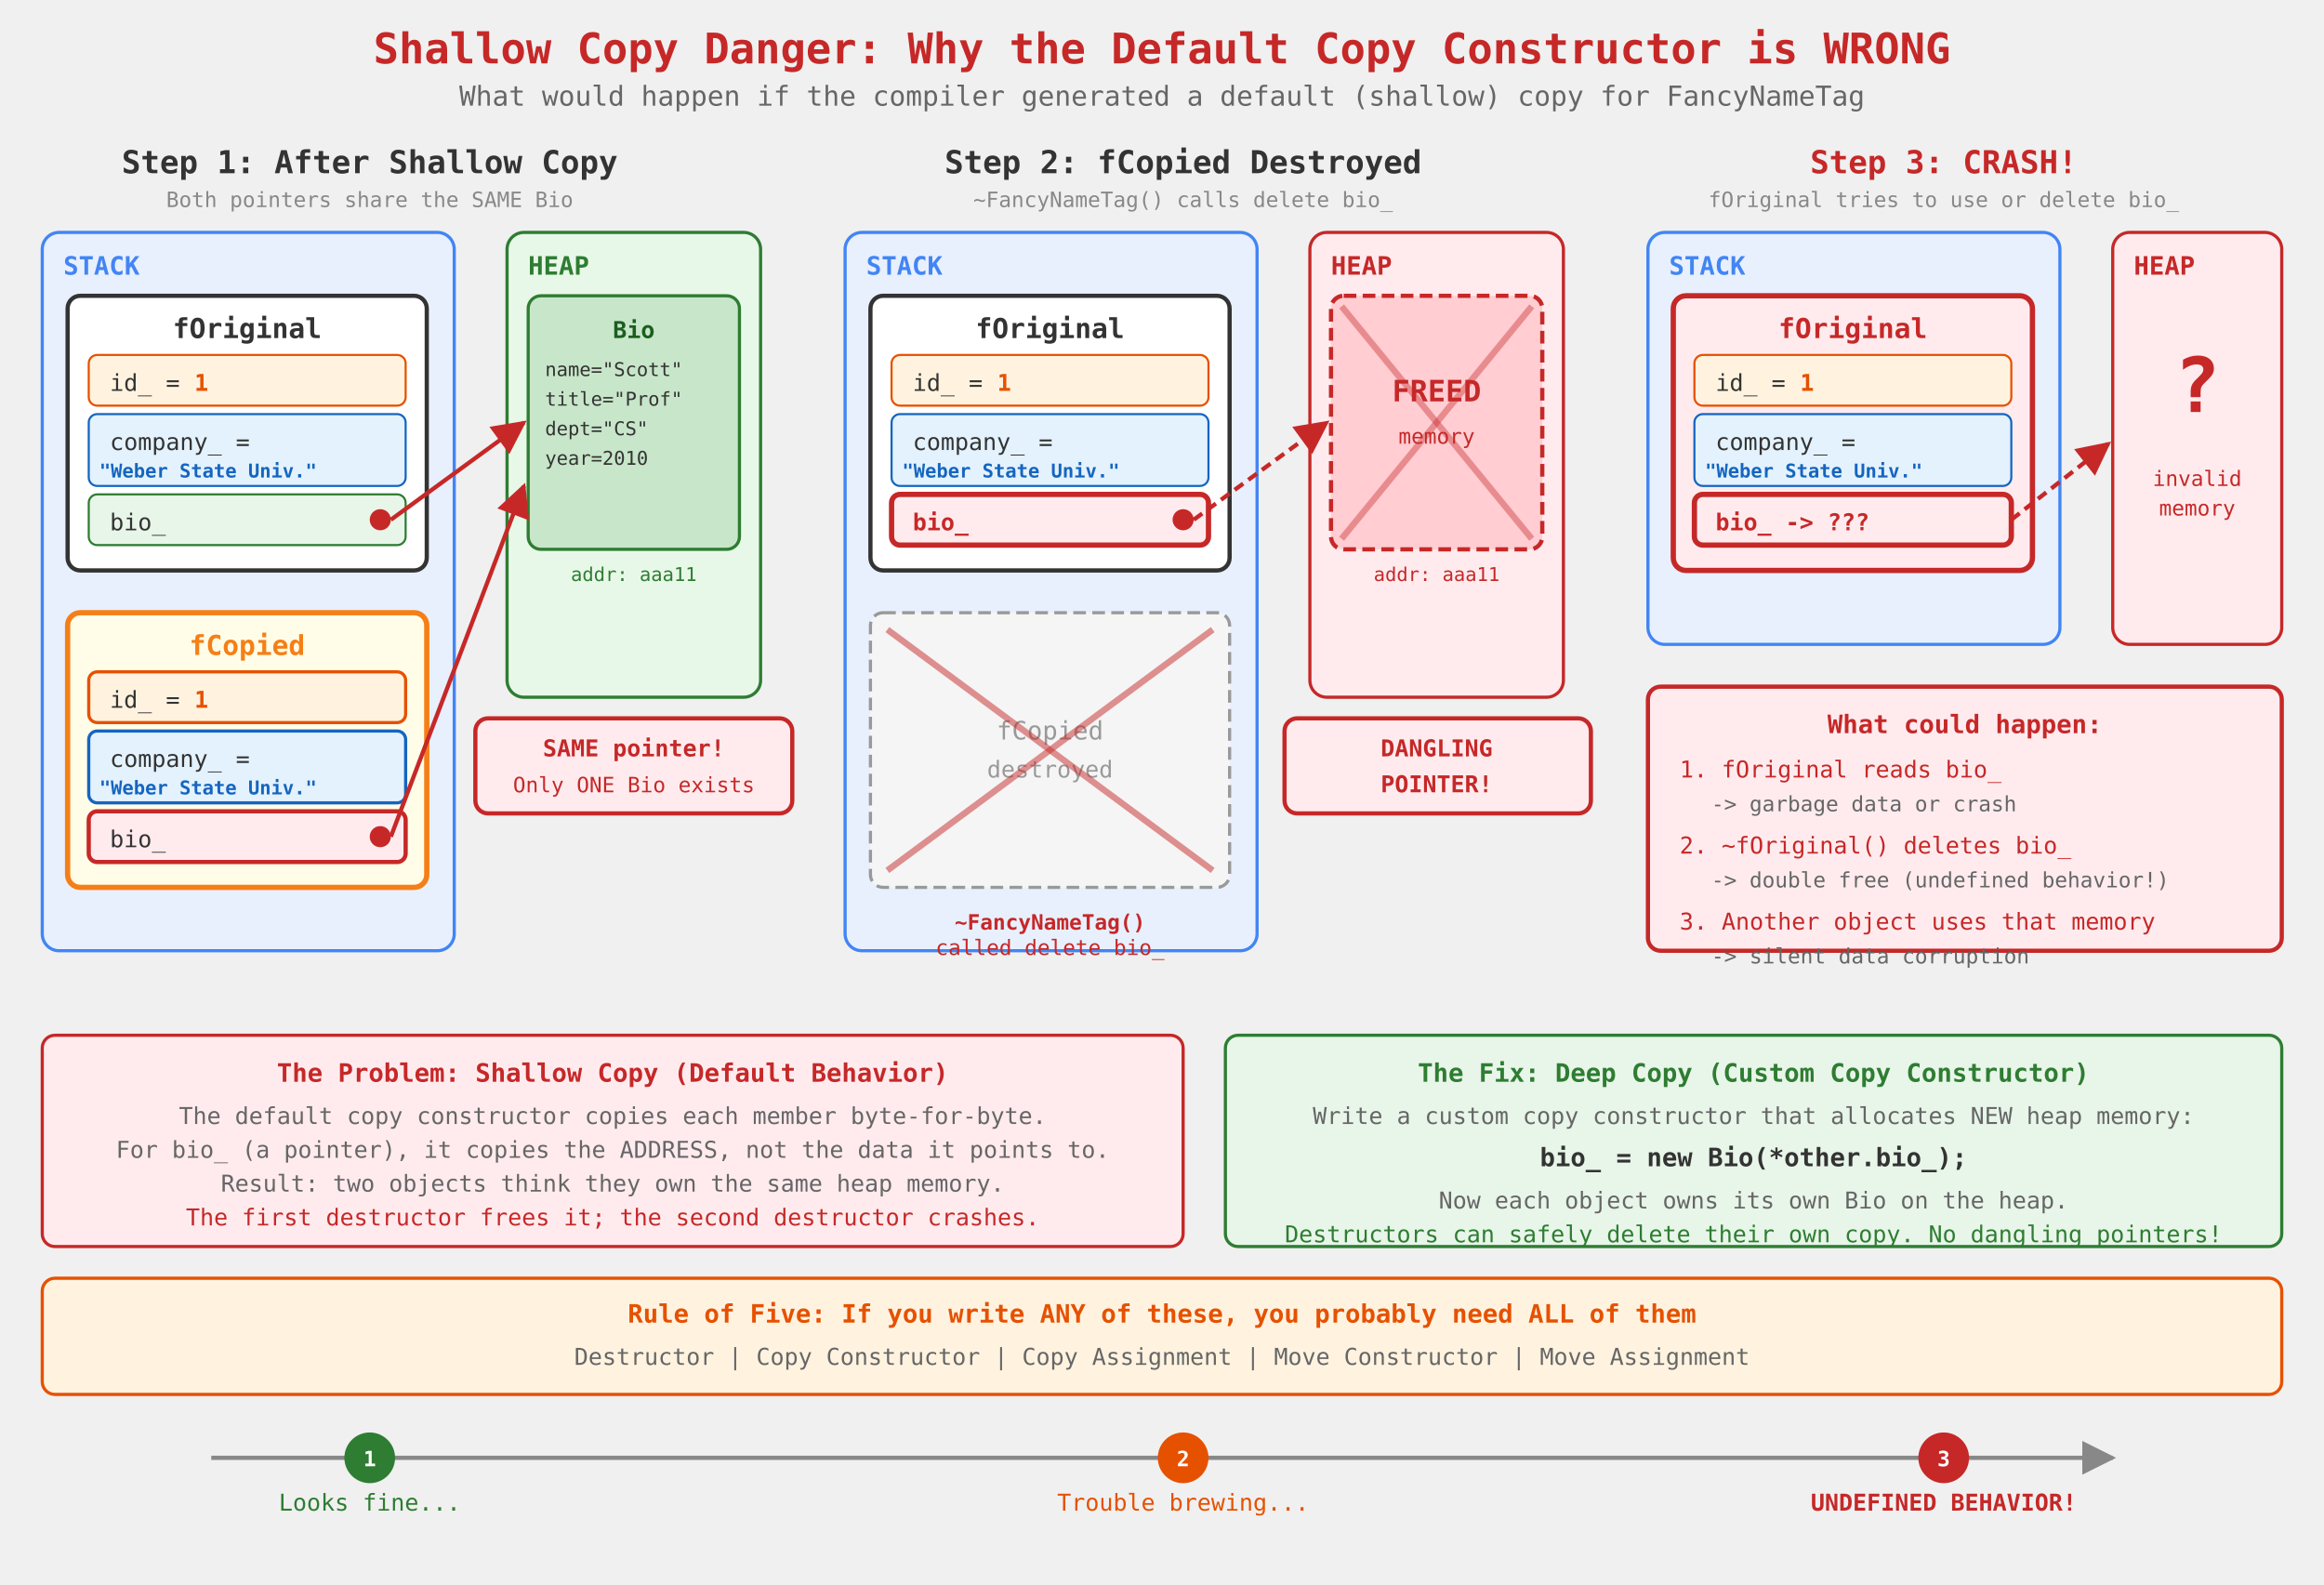
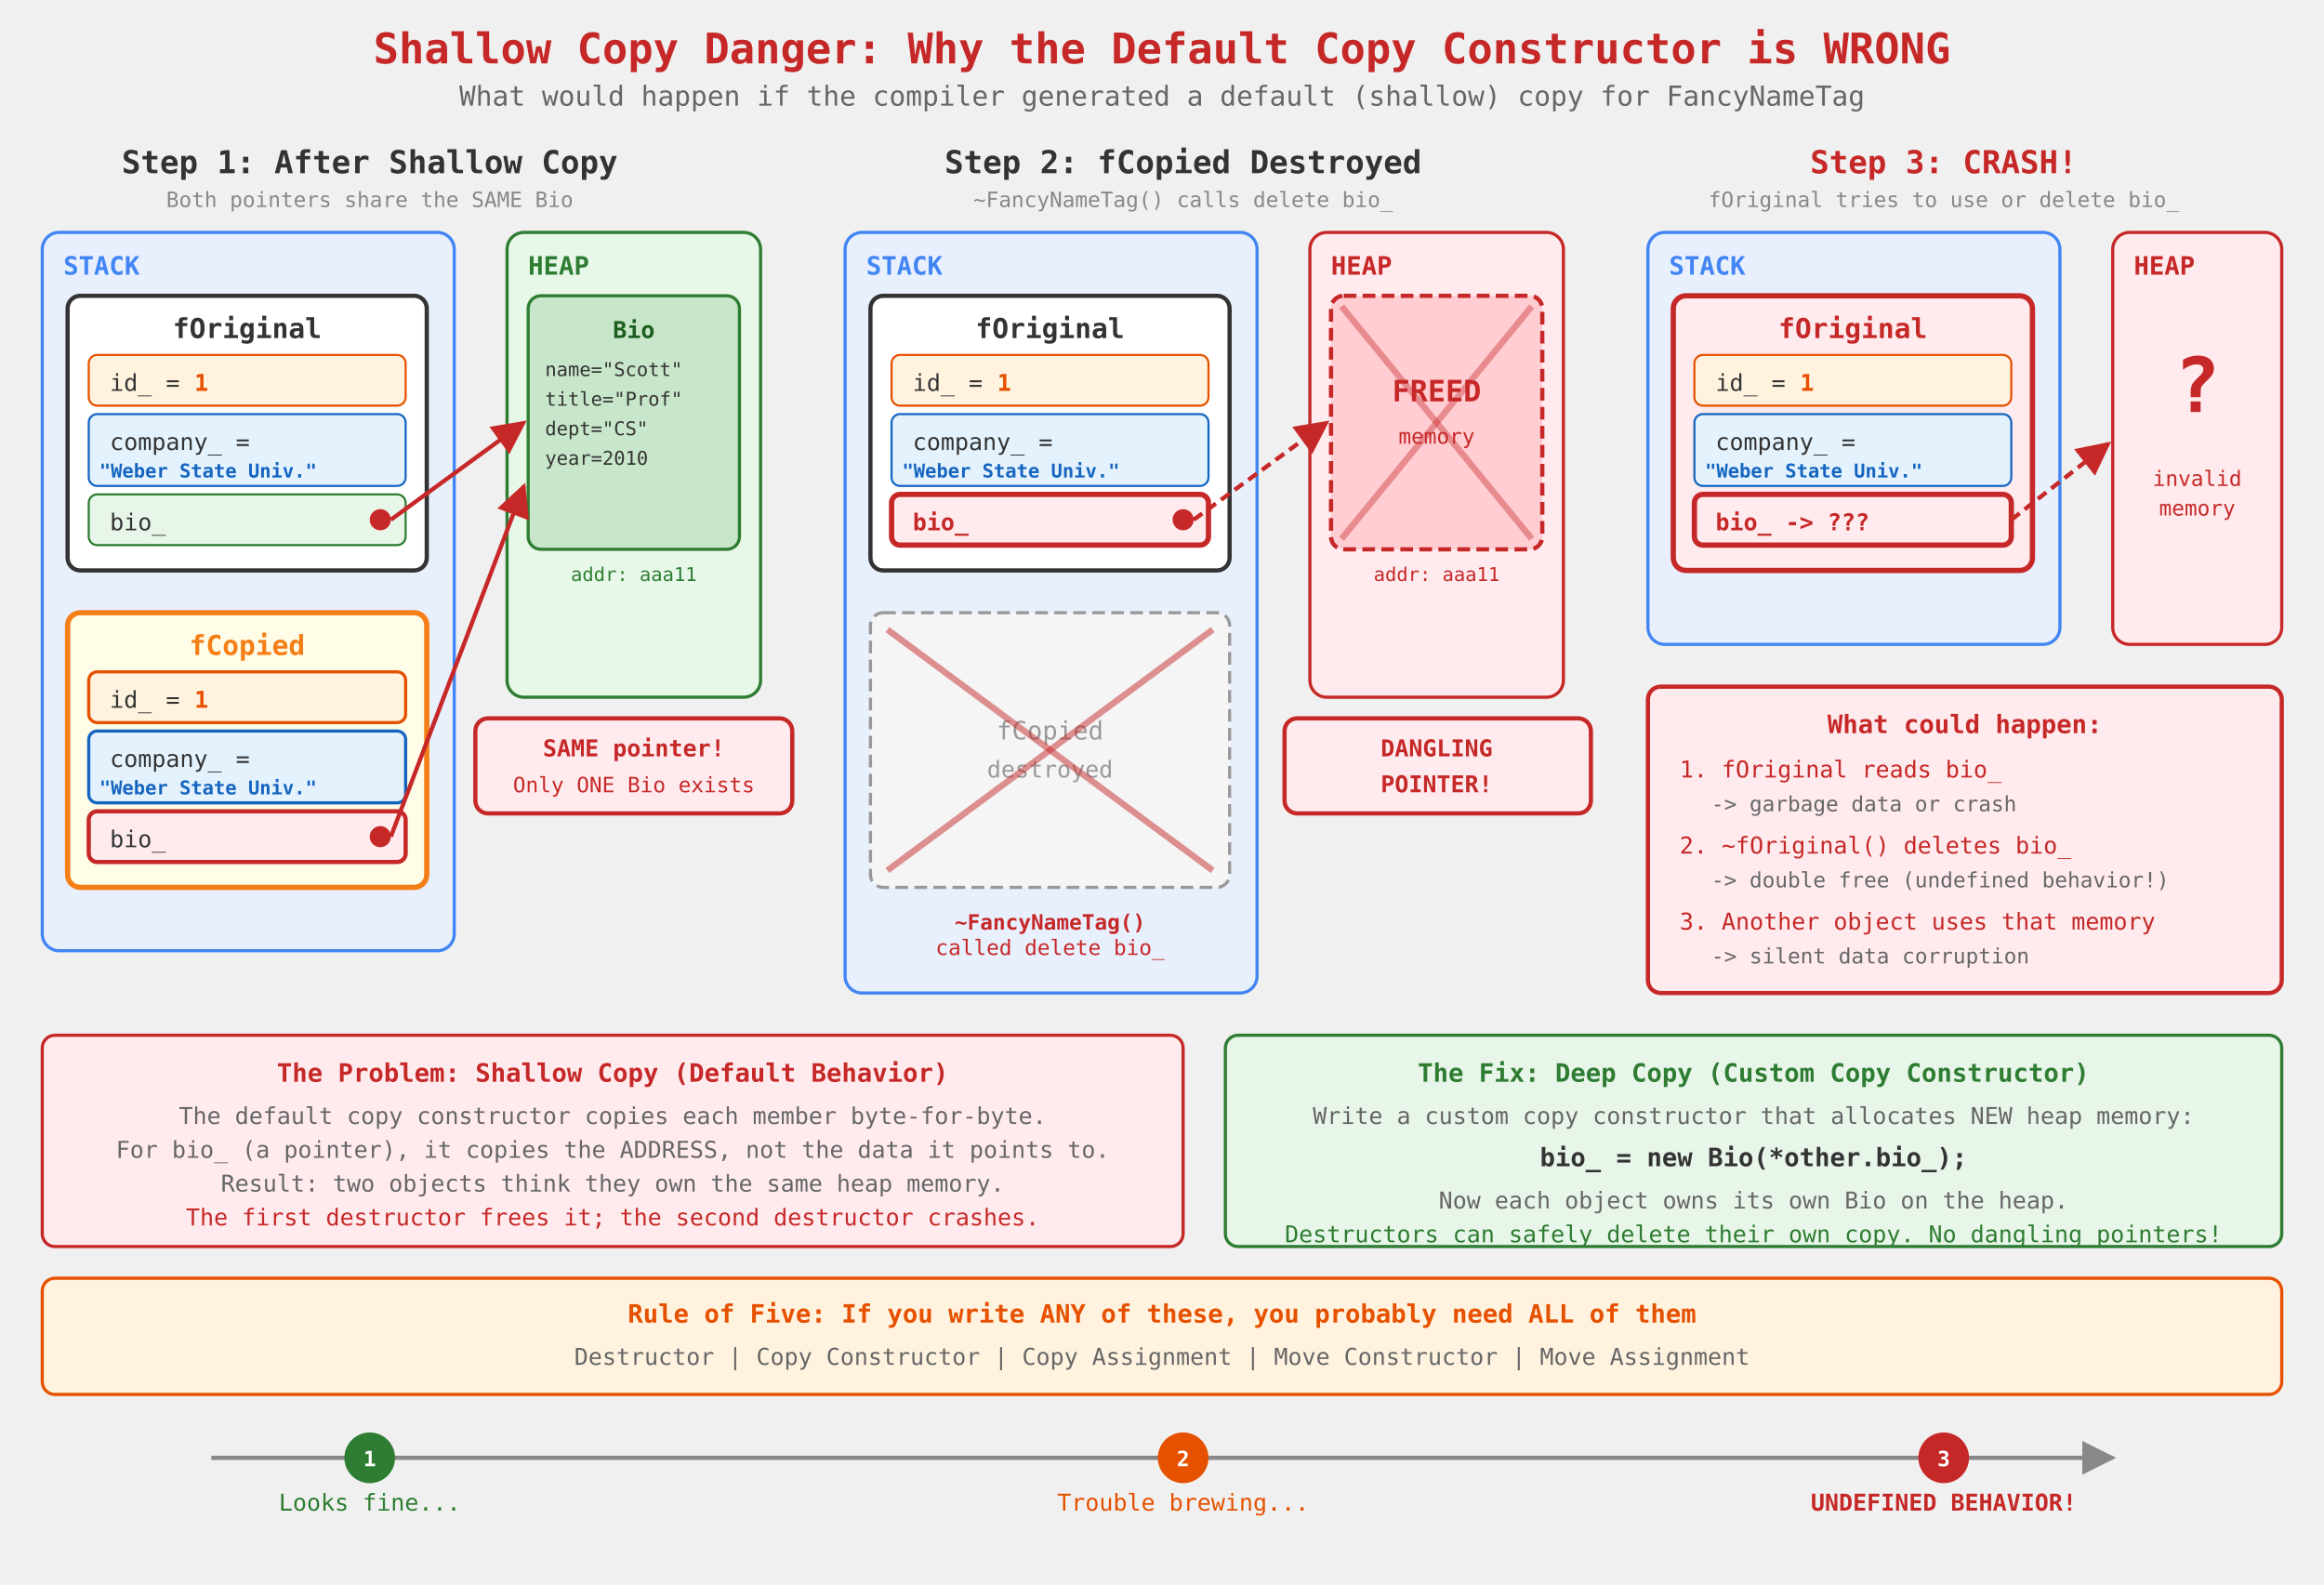
<svg xmlns="http://www.w3.org/2000/svg" viewBox="0 0 1100 750" font-family="Consolas, monospace" font-size="13">
  <text x="550" y="30" text-anchor="middle" font-size="20" font-weight="bold" fill="#c62828">
    Shallow Copy Danger: Why the Default Copy Constructor is WRONG
  </text>
  <text x="550" y="50" text-anchor="middle" font-size="13" fill="#666">
    What would happen if the compiler generated a default (shallow) copy for FancyNameTag
  </text>
  <text x="175" y="82" text-anchor="middle" font-size="15" font-weight="bold" fill="#333">Step 1: After Shallow Copy</text>
  <text x="175" y="98" text-anchor="middle" font-size="10" fill="#888">Both pointers share the SAME Bio</text>
  <rect x="20" y="110" width="195" height="340" rx="8" fill="#e8f0fe" stroke="#4285f4" stroke-width="1.5" />
  <text x="30" y="130" font-size="12" font-weight="bold" fill="#4285f4">STACK</text>
  <rect x="32" y="140" width="170" height="130" rx="6" fill="#fff" stroke="#333" stroke-width="2" />
  <text x="117" y="160" text-anchor="middle" font-weight="bold" font-size="13" fill="#333">fOriginal</text>
  <rect x="42" y="168" width="150" height="24" rx="4" fill="#fff3e0" stroke="#e65100" stroke-width="1" />
  <text x="52" y="185" fill="#333" font-size="11">id_ =</text>
  <text x="92" y="185" font-weight="bold" font-size="11" fill="#e65100">1</text>
  <rect x="42" y="196" width="150" height="34" rx="4" fill="#e3f2fd" stroke="#1565c0" stroke-width="1" />
  <text x="52" y="213" fill="#333" font-size="11">company_ =</text>
  <text x="47" y="226" font-weight="bold" font-size="9" fill="#1565c0">"Weber State Univ."</text>
  <rect x="42" y="234" width="150" height="24" rx="4" fill="#e8f5e9" stroke="#2e7d32" stroke-width="1" />
  <text x="52" y="251" fill="#333" font-size="11">bio_</text>
  <circle cx="180" cy="246" r="5" fill="#c62828" />
  <rect x="32" y="290" width="170" height="130" rx="6" fill="#fffde7" stroke="#f57f17" stroke-width="2.5" />
  <text x="117" y="310" text-anchor="middle" font-weight="bold" font-size="13" fill="#f57f17">fCopied</text>
  <rect x="42" y="318" width="150" height="24" rx="4" fill="#fff3e0" stroke="#e65100" stroke-width="1.5" />
  <text x="52" y="335" fill="#333" font-size="11">id_ =</text>
  <text x="92" y="335" font-weight="bold" font-size="11" fill="#e65100">1</text>
  <rect x="42" y="346" width="150" height="34" rx="4" fill="#e3f2fd" stroke="#1565c0" stroke-width="1.5" />
  <text x="52" y="363" fill="#333" font-size="11">company_ =</text>
  <text x="47" y="376" font-weight="bold" font-size="9" fill="#1565c0">"Weber State Univ."</text>
  <rect x="42" y="384" width="150" height="24" rx="4" fill="#ffebee" stroke="#c62828" stroke-width="2" />
  <text x="52" y="401" fill="#333" font-size="11">bio_</text>
  <circle cx="180" cy="396" r="5" fill="#c62828" />
  <rect x="240" y="110" width="120" height="220" rx="8" fill="#e8f8e8" stroke="#2e7d32" stroke-width="1.5" />
  <text x="250" y="130" font-size="12" font-weight="bold" fill="#2e7d32">HEAP</text>
  <rect x="250" y="140" width="100" height="120" rx="6" fill="#c8e6c9" stroke="#2e7d32" stroke-width="1.5" />
  <text x="300" y="160" text-anchor="middle" font-weight="bold" font-size="11" fill="#1b5e20">Bio</text>
  <text x="258" y="178" fill="#333" font-size="9">name="Scott"</text>
  <text x="258" y="192" fill="#333" font-size="9">title="Prof"</text>
  <text x="258" y="206" fill="#333" font-size="9">dept="CS"</text>
  <text x="258" y="220" fill="#333" font-size="9">year=2010</text>
  <text x="300" y="275" text-anchor="middle" font-size="9" fill="#2e7d32">addr: aaa11</text>
  <line x1="185" y1="246" x2="248" y2="200" stroke="#c62828" stroke-width="2" marker-end="url(#arrowRed)" />
  <line x1="185" y1="396" x2="248" y2="230" stroke="#c62828" stroke-width="2" marker-end="url(#arrowRed)" />
  <rect x="225" y="340" width="150" height="45" rx="6" fill="#ffebee" stroke="#c62828" stroke-width="2" />
  <text x="300" y="358" text-anchor="middle" font-size="11" font-weight="bold" fill="#c62828">SAME pointer!</text>
  <text x="300" y="375" text-anchor="middle" font-size="10" fill="#c62828">Only ONE Bio exists</text>
  <text x="560" y="82" text-anchor="middle" font-size="15" font-weight="bold" fill="#333">Step 2: fCopied Destroyed</text>
  <text x="560" y="98" text-anchor="middle" font-size="10" fill="#888">~FancyNameTag() calls delete bio_</text>
-   <rect x="400" y="110" width="195" height="340" rx="8" fill="#e8f0fe" stroke="#4285f4" stroke-width="1.5" />
+   <rect x="400" y="110" width="195" height="360" rx="8" fill="#e8f0fe" stroke="#4285f4" stroke-width="1.5" />
  <text x="410" y="130" font-size="12" font-weight="bold" fill="#4285f4">STACK</text>
  <rect x="412" y="140" width="170" height="130" rx="6" fill="#fff" stroke="#333" stroke-width="2" />
  <text x="497" y="160" text-anchor="middle" font-weight="bold" font-size="13" fill="#333">fOriginal</text>
  <rect x="422" y="168" width="150" height="24" rx="4" fill="#fff3e0" stroke="#e65100" stroke-width="1" />
  <text x="432" y="185" fill="#333" font-size="11">id_ =</text>
  <text x="472" y="185" font-weight="bold" font-size="11" fill="#e65100">1</text>
  <rect x="422" y="196" width="150" height="34" rx="4" fill="#e3f2fd" stroke="#1565c0" stroke-width="1" />
  <text x="432" y="213" fill="#333" font-size="11">company_ =</text>
  <text x="427" y="226" font-weight="bold" font-size="9" fill="#1565c0">"Weber State Univ."</text>
  <rect x="422" y="234" width="150" height="24" rx="4" fill="#ffebee" stroke="#c62828" stroke-width="2.5" />
  <text x="432" y="251" fill="#c62828" font-size="11" font-weight="bold">bio_</text>
  <circle cx="560" cy="246" r="5" fill="#c62828" />
  <rect x="412" y="290" width="170" height="130" rx="6" fill="#f5f5f5" stroke="#999" stroke-width="1.5" stroke-dasharray="6,3" />
  <text x="497" y="350" text-anchor="middle" font-size="12" fill="#999">fCopied</text>
  <text x="497" y="368" text-anchor="middle" font-size="11" fill="#999">destroyed</text>
  <line x1="420" y1="298" x2="574" y2="412" stroke="#c62828" stroke-width="3" opacity="0.5" />
  <line x1="574" y1="298" x2="420" y2="412" stroke="#c62828" stroke-width="3" opacity="0.5" />
  <text x="497" y="440" text-anchor="middle" font-size="10" font-weight="bold" fill="#c62828">~FancyNameTag()</text>
  <text x="497" y="452" text-anchor="middle" font-size="10" fill="#c62828">called delete bio_</text>
  <rect x="620" y="110" width="120" height="220" rx="8" fill="#ffebee" stroke="#c62828" stroke-width="1.5" />
  <text x="630" y="130" font-size="12" font-weight="bold" fill="#c62828">HEAP</text>
  <rect x="630" y="140" width="100" height="120" rx="6" fill="#ffcdd2" stroke="#c62828" stroke-width="2" stroke-dasharray="6,3" />
  <text x="680" y="190" text-anchor="middle" font-weight="bold" font-size="14" fill="#c62828">FREED</text>
  <text x="680" y="210" text-anchor="middle" font-size="10" fill="#c62828">memory</text>
  <line x1="635" y1="145" x2="725" y2="255" stroke="#c62828" stroke-width="3" opacity="0.4" />
  <line x1="725" y1="145" x2="635" y2="255" stroke="#c62828" stroke-width="3" opacity="0.4" />
  <text x="680" y="275" text-anchor="middle" font-size="9" fill="#c62828">addr: aaa11</text>
  <line x1="565" y1="246" x2="628" y2="200" stroke="#c62828" stroke-width="2" stroke-dasharray="5,3" marker-end="url(#arrowRed)" />
  <rect x="608" y="340" width="145" height="45" rx="6" fill="#ffebee" stroke="#c62828" stroke-width="2" />
  <text x="680" y="358" text-anchor="middle" font-size="11" font-weight="bold" fill="#c62828">DANGLING</text>
  <text x="680" y="375" text-anchor="middle" font-size="11" font-weight="bold" fill="#c62828">POINTER!</text>
  <text x="920" y="82" text-anchor="middle" font-size="15" font-weight="bold" fill="#c62828">Step 3: CRASH!</text>
  <text x="920" y="98" text-anchor="middle" font-size="10" fill="#888">fOriginal tries to use or delete bio_</text>
  <rect x="780" y="110" width="195" height="195" rx="8" fill="#e8f0fe" stroke="#4285f4" stroke-width="1.5" />
  <text x="790" y="130" font-size="12" font-weight="bold" fill="#4285f4">STACK</text>
  <rect x="792" y="140" width="170" height="130" rx="6" fill="#ffebee" stroke="#c62828" stroke-width="2.5" />
  <text x="877" y="160" text-anchor="middle" font-weight="bold" font-size="13" fill="#c62828">fOriginal</text>
  <rect x="802" y="168" width="150" height="24" rx="4" fill="#fff3e0" stroke="#e65100" stroke-width="1" />
  <text x="812" y="185" fill="#333" font-size="11">id_ =</text>
  <text x="852" y="185" font-weight="bold" font-size="11" fill="#e65100">1</text>
  <rect x="802" y="196" width="150" height="34" rx="4" fill="#e3f2fd" stroke="#1565c0" stroke-width="1" />
  <text x="812" y="213" fill="#333" font-size="11">company_ =</text>
  <text x="807" y="226" font-weight="bold" font-size="9" fill="#1565c0">"Weber State Univ."</text>
  <rect x="802" y="234" width="150" height="24" rx="4" fill="#ffebee" stroke="#c62828" stroke-width="2.5" />
  <text x="812" y="251" fill="#c62828" font-size="11" font-weight="bold">bio_ -&gt; ???</text>
  <rect x="1000" y="110" width="80" height="195" rx="8" fill="#ffebee" stroke="#c62828" stroke-width="1.5" />
  <text x="1010" y="130" font-size="12" font-weight="bold" fill="#c62828">HEAP</text>
  <text x="1040" y="195" text-anchor="middle" font-size="36" font-weight="bold" fill="#c62828">?</text>
  <text x="1040" y="230" text-anchor="middle" font-size="10" fill="#c62828">invalid</text>
  <text x="1040" y="244" text-anchor="middle" font-size="10" fill="#c62828">memory</text>
  <line x1="952" y1="246" x2="998" y2="210" stroke="#c62828" stroke-width="2" stroke-dasharray="5,3" marker-end="url(#arrowRed)" />
-   <rect x="780" y="325" width="300" height="125" rx="6" fill="#ffebee" stroke="#c62828" stroke-width="2" />
+   <rect x="780" y="325" width="300" height="145" rx="6" fill="#ffebee" stroke="#c62828" stroke-width="2" />
  <text x="930" y="347" text-anchor="middle" font-size="12" font-weight="bold" fill="#c62828">What could happen:</text>
  <text x="795" y="368" fill="#c62828" font-size="11">1. fOriginal reads bio_</text>
  <text x="810" y="384" fill="#666" font-size="10">-&gt; garbage data or crash</text>
  <text x="795" y="404" fill="#c62828" font-size="11">2. ~fOriginal() deletes bio_</text>
  <text x="810" y="420" fill="#666" font-size="10">-&gt; double free (undefined behavior!)</text>
  <text x="795" y="440" fill="#c62828" font-size="11">3. Another object uses that memory</text>
  <text x="810" y="456" fill="#666" font-size="10">-&gt; silent data corruption</text>
  <rect x="20" y="490" width="540" height="100" rx="6" fill="#ffebee" stroke="#c62828" stroke-width="1.5" />
  <text x="290" y="512" text-anchor="middle" font-size="12" font-weight="bold" fill="#c62828">The Problem: Shallow Copy (Default Behavior)</text>
  <text x="290" y="532" text-anchor="middle" font-size="11" fill="#666">The default copy constructor copies each member byte-for-byte.</text>
  <text x="290" y="548" text-anchor="middle" font-size="11" fill="#666">For bio_ (a pointer), it copies the ADDRESS, not the data it points to.</text>
  <text x="290" y="564" text-anchor="middle" font-size="11" fill="#666">Result: two objects think they own the same heap memory.</text>
  <text x="290" y="580" text-anchor="middle" font-size="11" fill="#c62828">The first destructor frees it; the second destructor crashes.</text>
  <rect x="580" y="490" width="500" height="100" rx="6" fill="#e8f5e9" stroke="#2e7d32" stroke-width="1.5" />
  <text x="830" y="512" text-anchor="middle" font-size="12" font-weight="bold" fill="#2e7d32">The Fix: Deep Copy (Custom Copy Constructor)</text>
  <text x="830" y="532" text-anchor="middle" font-size="11" fill="#666">Write a custom copy constructor that allocates NEW heap memory:</text>
  <text x="830" y="552" text-anchor="middle" font-size="12" font-weight="bold" fill="#333">bio_ = new Bio(*other.bio_);</text>
  <text x="830" y="572" text-anchor="middle" font-size="11" fill="#666">Now each object owns its own Bio on the heap.</text>
  <text x="830" y="588" text-anchor="middle" font-size="11" fill="#2e7d32">Destructors can safely delete their own copy. No dangling pointers!</text>
  <rect x="20" y="605" width="1060" height="55" rx="6" fill="#fff3e0" stroke="#e65100" stroke-width="1.5" />
  <text x="550" y="626" text-anchor="middle" font-size="12" font-weight="bold" fill="#e65100">Rule of Five: If you write ANY of these, you probably need ALL of them</text>
  <text x="550" y="646" text-anchor="middle" font-size="11" fill="#666">Destructor  |  Copy Constructor  |  Copy Assignment  |  Move Constructor  |  Move Assignment</text>
  <line x1="100" y1="690" x2="1000" y2="690" stroke="#888" stroke-width="2" marker-end="url(#arrowGray)" />
  <text x="175" y="715" text-anchor="middle" font-size="11" fill="#2e7d32">Looks fine...</text>
  <text x="560" y="715" text-anchor="middle" font-size="11" fill="#e65100">Trouble brewing...</text>
  <text x="920" y="715" text-anchor="middle" font-size="11" font-weight="bold" fill="#c62828">UNDEFINED BEHAVIOR!</text>
  <circle cx="175" cy="690" r="12" fill="#2e7d32" />
  <text x="175" y="694" text-anchor="middle" font-size="10" font-weight="bold" fill="#fff">1</text>
  <circle cx="560" cy="690" r="12" fill="#e65100" />
  <text x="560" y="694" text-anchor="middle" font-size="10" font-weight="bold" fill="#fff">2</text>
  <circle cx="920" cy="690" r="12" fill="#c62828" />
  <text x="920" y="694" text-anchor="middle" font-size="10" font-weight="bold" fill="#fff">3</text>
  <defs>
    <marker id="arrowRed" viewBox="0 0 10 10" refX="9" refY="5" markerWidth="8" markerHeight="8" orient="auto-start-reverse">
      <path d="M 0 0 L 10 5 L 0 10 z" fill="#c62828" />
    </marker>
    <marker id="arrowGray" viewBox="0 0 10 10" refX="9" refY="5" markerWidth="8" markerHeight="8" orient="auto-start-reverse">
      <path d="M 0 0 L 10 5 L 0 10 z" fill="#888" />
    </marker>
  </defs>
</svg>
